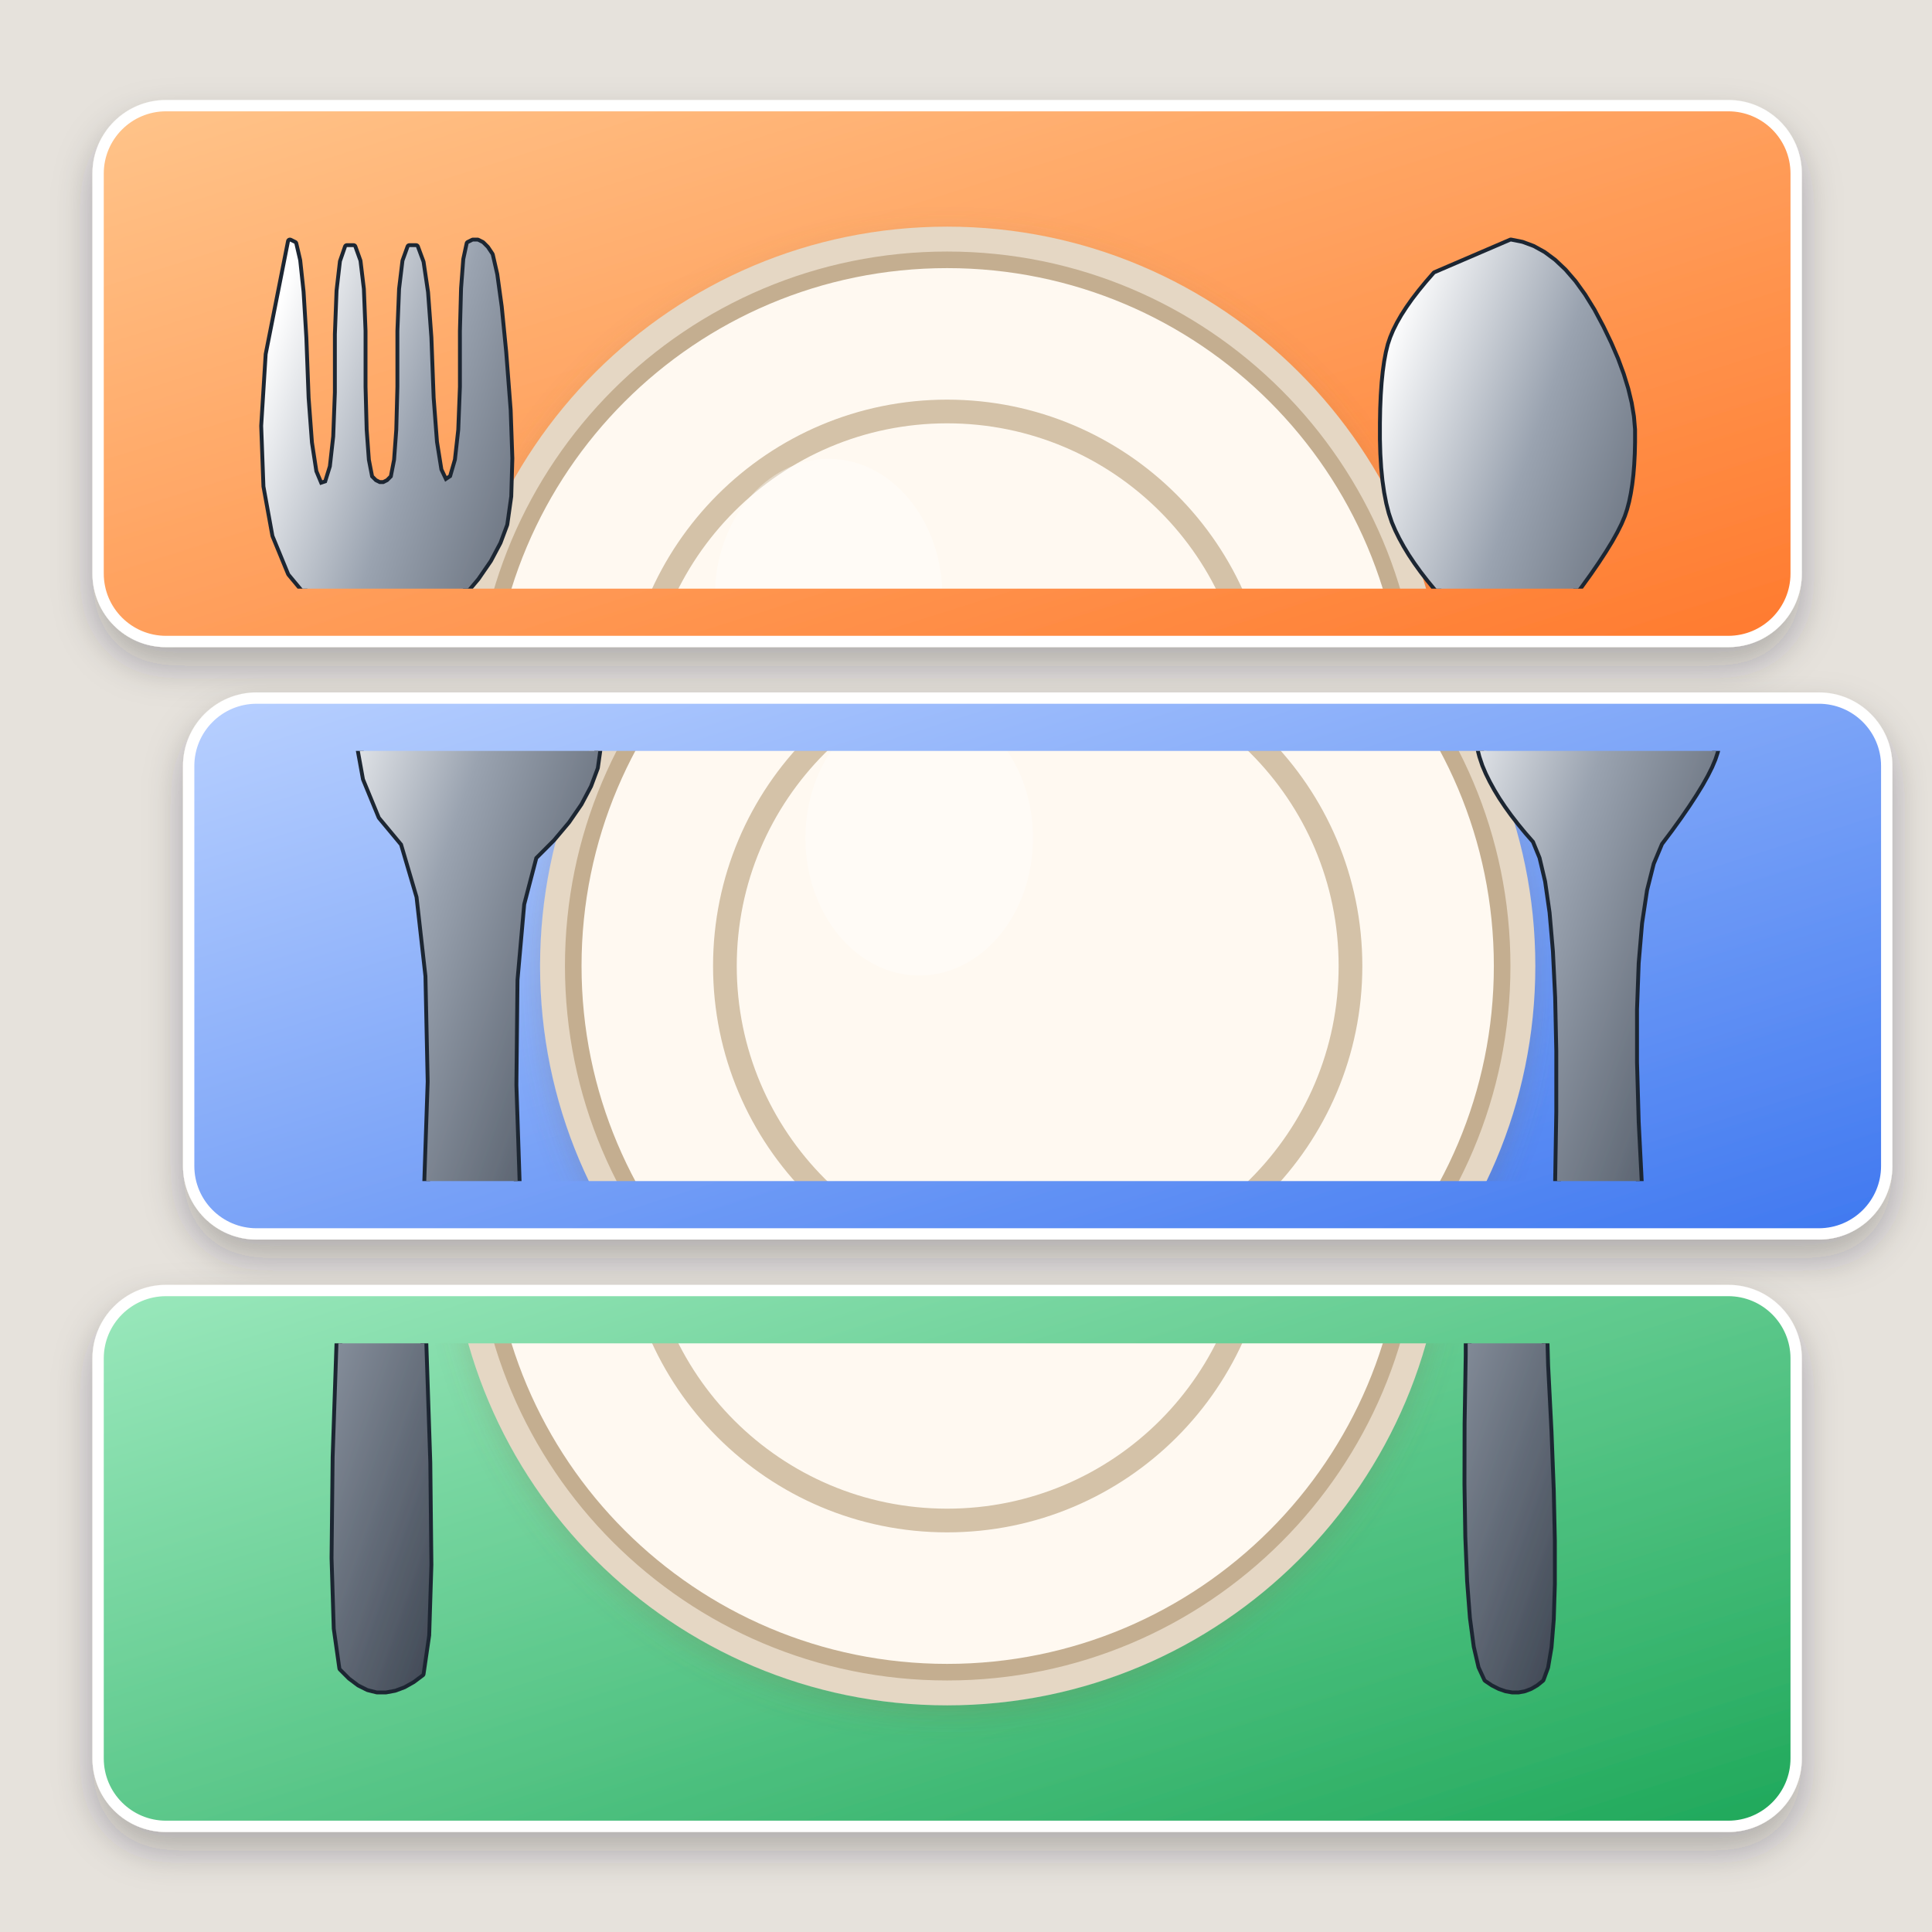
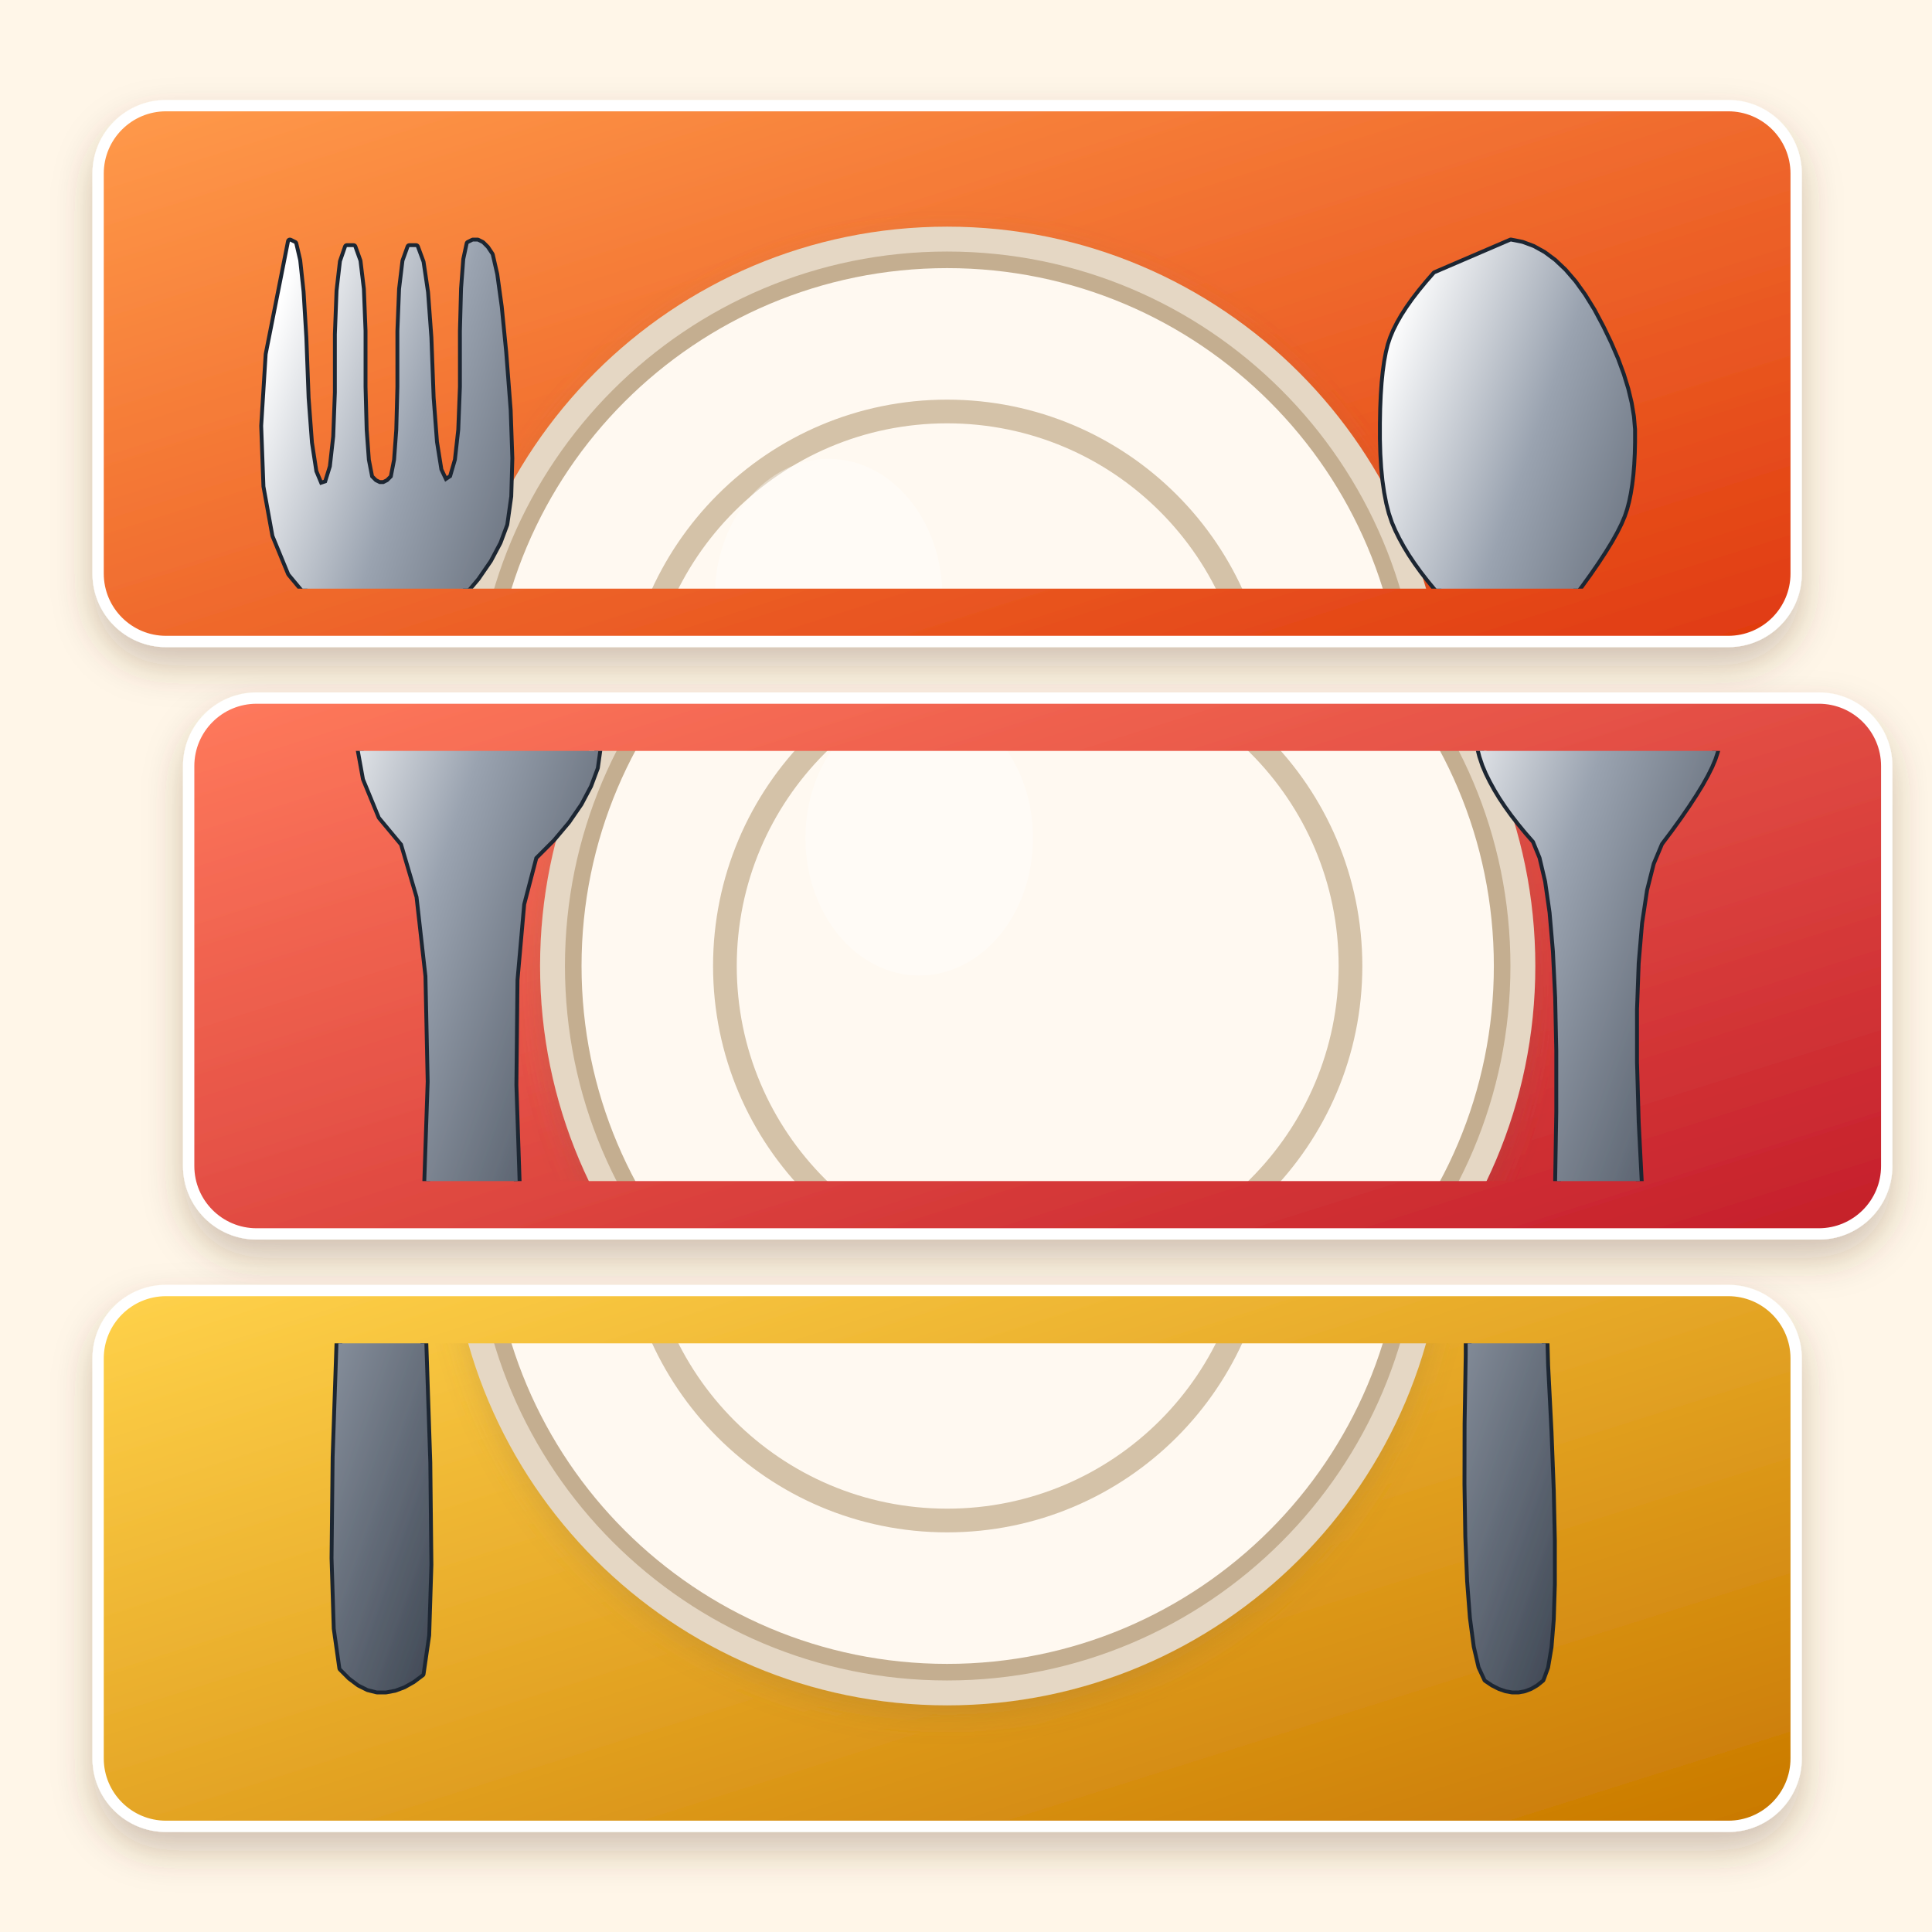
<svg xmlns="http://www.w3.org/2000/svg" xmlns:xlink="http://www.w3.org/1999/xlink" width="1024" height="1024" viewBox="0 0 1024 1024">
  <defs>
    <linearGradient id="row1" x1="0" y1="0" x2="1" y2="1">
-       <stop offset="0%" stop-color="#FFC48A" />
-       <stop offset="100%" stop-color="#FF7A2E" />
+       <stop offset="0%" stop-color="#FF9A4A" />
+       <stop offset="100%" stop-color="#E03A10" />
    </linearGradient>
    <linearGradient id="row2" x1="0" y1="0" x2="1" y2="1">
-       <stop offset="0%" stop-color="#B8D0FF" />
-       <stop offset="100%" stop-color="#3F78F0" />
+       <stop offset="0%" stop-color="#FF7A5C" />
+       <stop offset="100%" stop-color="#C41E2A" />
    </linearGradient>
    <linearGradient id="row3" x1="0" y1="0" x2="1" y2="1">
-       <stop offset="0%" stop-color="#9AE8BC" />
-       <stop offset="100%" stop-color="#1FA85A" />
+       <stop offset="0%" stop-color="#FFD24A" />
+       <stop offset="100%" stop-color="#C97800" />
    </linearGradient>
    <linearGradient id="steel" x1="0.15" y1="0" x2="0.9" y2="1">
      <stop offset="0%" stop-color="#FFFFFF" />
      <stop offset="35%" stop-color="#9AA3B0" />
      <stop offset="100%" stop-color="#2E3642" />
    </linearGradient>
    <filter id="shadow" x="-25%" y="-25%" width="150%" height="150%">
-       <feDropShadow dx="0" dy="10" stdDeviation="10" flood-color="#1A2030" flood-opacity="0.28" />
+       <feDropShadow dx="0" dy="10" stdDeviation="10" flood-color="#5C3A22" flood-opacity="0.28" />
    </filter>
    <filter id="plateShadow" x="-20%" y="-20%" width="140%" height="140%">
      <feDropShadow dx="0" dy="4" stdDeviation="6" flood-color="#8A7355" flood-opacity="0.22" />
    </filter>
    <g id="forkFull">
      <g transform="matrix(1.262406 0 0 1.262406 -231.737 -400.421)">
        <path d="M 230.25 331.45 L 231.75 332.20 L 233.06 337.83 L 234.19 348.34 L 235.12 363.73 L 235.88 384.00 L 237.00 399.01 L 238.50 408.77 L 240.38 413.27 L 242.62 412.52 L 244.31 407.08 L 245.44 396.95 L 246.00 382.12 L 246.00 362.61 L 246.56 347.97 L 247.69 338.21 L 249.38 333.33 L 251.62 333.33 L 253.31 338.02 L 254.44 347.41 L 255.00 361.48 L 255.00 380.25 L 255.38 394.70 L 256.12 404.83 L 257.25 410.65 L 258.75 412.15 L 260.25 412.90 L 261.75 412.90 L 263.25 412.15 L 264.75 410.65 L 265.88 404.83 L 266.62 394.70 L 267.00 380.25 L 267.00 361.48 L 267.56 347.41 L 268.69 338.02 L 270.38 333.33 L 272.62 333.33 L 274.50 338.40 L 276.00 348.53 L 277.12 363.73 L 277.88 384.00 L 279.00 398.82 L 280.50 408.21 L 282.38 412.15 L 284.62 410.65 L 286.31 404.83 L 287.44 394.70 L 288.00 380.25 L 288.00 361.48 L 288.38 347.22 L 289.12 337.46 L 290.25 332.20 L 291.75 331.45 L 293.25 331.45 L 294.75 332.20 L 296.25 333.70 L 297.75 335.95 L 299.25 342.52 L 300.75 353.41 L 302.25 368.61 L 303.75 388.13 L 304.31 404.27 L 303.94 417.03 L 302.62 426.42 L 300.38 432.42 L 297.19 438.43 L 293.06 444.43 L 288.00 450.44 L 282.00 456.44 L 277.88 472.21 L 275.62 497.73 L 275.25 533.02 L 276.75 578.06 L 277.12 612.41 L 276.38 636.06 L 274.50 649.01 L 271.50 651.26 L 268.50 652.95 L 265.50 654.08 L 262.50 654.64 L 259.50 654.64 L 256.50 653.89 L 253.50 652.39 L 250.50 650.14 L 247.50 647.13 L 245.62 633.81 L 244.88 610.16 L 245.25 576.19 L 246.75 531.89 L 246.00 496.42 L 243.00 469.77 L 237.75 451.94 L 230.25 442.93 L 225.00 430.17 L 222.00 413.65 L 221.25 393.39 L 222.75 369.36 L 230.25 331.45 Z" fill="url(#steel)" stroke="#1F2733" stroke-width="2.6" stroke-linejoin="round" stroke-linecap="round" paint-order="stroke fill" />
      </g>
    </g>
    <g id="spoonFull">
      <g transform="matrix(1.268313 0 0 1.268313 -1482.856 -400.481)">
        <path d="M 1249.12 329.95 L 1252.87 330.70 L 1256.53 332.06 L 1260.09 334.03 L 1263.56 336.61 L 1266.93 339.80 L 1270.22 343.60 L 1273.40 348.01 L 1276.50 353.03 L 1279.50 358.66 L 1282.12 364.11 L 1284.38 369.36 L 1286.25 374.43 L 1287.75 379.31 L 1288.88 384.00 L 1289.63 388.50 L 1290.00 392.82 L 1290.00 396.95 L 1289.91 400.84 L 1289.72 404.50 L 1289.44 407.93 L 1289.06 411.12 L 1288.59 414.08 L 1288.03 416.80 L 1287.37 419.29 L 1286.62 421.54 L 1285.55 424.07 L 1284.14 426.89 L 1282.41 429.99 L 1280.34 433.36 L 1277.95 437.02 L 1275.24 440.96 L 1272.19 445.19 L 1268.81 449.69 L 1266.00 456.40 L 1263.75 465.31 L 1262.07 476.43 L 1260.94 489.76 L 1260.38 505.29 L 1260.38 523.03 L 1260.94 542.97 L 1262.07 565.12 L 1262.82 584.68 L 1263.19 601.67 L 1263.19 616.07 L 1262.82 627.90 L 1262.07 637.14 L 1260.94 643.80 L 1259.44 647.89 L 1257.57 649.39 L 1255.64 650.51 L 1253.68 651.26 L 1251.66 651.64 L 1249.60 651.64 L 1247.49 651.26 L 1245.33 650.51 L 1243.13 649.39 L 1240.88 647.88 L 1238.95 643.71 L 1237.36 636.86 L 1236.09 627.33 L 1235.16 615.13 L 1234.55 600.26 L 1234.27 582.71 L 1234.31 562.49 L 1234.69 539.59 L 1234.69 519.18 L 1234.31 501.26 L 1233.56 485.82 L 1232.44 472.87 L 1230.94 462.41 L 1229.06 454.43 L 1226.81 448.94 L 1224.19 445.94 L 1221.75 442.98 L 1219.50 440.07 L 1217.44 437.21 L 1215.56 434.40 L 1213.88 431.63 L 1212.38 428.90 L 1211.06 426.23 L 1209.94 423.60 L 1208.95 420.64 L 1208.11 417.36 L 1207.41 413.74 L 1206.84 409.80 L 1206.42 405.53 L 1206.14 400.93 L 1206.00 396.01 L 1206.00 390.75 L 1206.09 385.87 L 1206.28 381.37 L 1206.56 377.24 L 1206.94 373.49 L 1207.41 370.11 L 1207.97 367.11 L 1208.62 364.48 L 1209.38 362.23 L 1210.36 359.88 L 1211.58 357.44 L 1213.03 354.91 L 1214.72 352.28 L 1216.64 349.56 L 1218.80 346.75 L 1221.19 343.84 L 1223.81 340.83 L 1249.12 329.95 Z" fill="url(#steel)" stroke="#1F2733" stroke-width="2.6" stroke-linejoin="round" stroke-linecap="round" paint-order="stroke fill" />
      </g>
    </g>
    <g id="dishFull">
      <g filter="url(#plateShadow)">
        <circle cx="336" cy="222" r="210" fill="#E5D7C4" />
        <circle cx="336" cy="222" r="196" fill="#FFF9F1" stroke="#C4AE90" stroke-width="7" />
        <circle cx="336" cy="222" r="132" fill="none" stroke="#D4C2A8" stroke-width="10" />
        <ellipse cx="286" cy="168" rx="48" ry="58" fill="#FFFFFF" fill-opacity="0.38" />
      </g>
    </g>
  </defs>
-   <rect width="1024" height="1024" fill="#E6E2DC" />
+   <rect width="1024" height="1024" fill="#FFF6E8" />
  <g filter="url(#shadow)" transform="translate(52 56)">
    <rect width="900" height="284" rx="36" fill="url(#row1)" stroke="#FFFFFF" stroke-width="6" />
    <svg x="28" y="28" width="844" height="228" viewBox="0 0 672 148">
      <use xlink:href="#dishFull" />
    </svg>
    <svg x="28" y="28" width="250" height="228" viewBox="0 0 200 148">
      <use xlink:href="#forkFull" />
    </svg>
    <svg x="622" y="28" width="250" height="228" viewBox="0 0 200 148">
      <use xlink:href="#spoonFull" />
    </svg>
  </g>
  <g filter="url(#shadow)" transform="translate(100 370)">
    <rect width="900" height="284" rx="36" fill="url(#row2)" stroke="#FFFFFF" stroke-width="6" />
    <svg x="28" y="28" width="844" height="228" viewBox="0 148 672 148">
      <use xlink:href="#dishFull" />
    </svg>
    <svg x="28" y="28" width="250" height="228" viewBox="0 148 200 148">
      <use xlink:href="#forkFull" />
    </svg>
    <svg x="622" y="28" width="250" height="228" viewBox="0 148 200 148">
      <use xlink:href="#spoonFull" />
    </svg>
  </g>
  <g filter="url(#shadow)" transform="translate(52 684)">
    <rect width="900" height="284" rx="36" fill="url(#row3)" stroke="#FFFFFF" stroke-width="6" />
    <svg x="28" y="28" width="844" height="228" viewBox="0 296 672 148">
      <use xlink:href="#dishFull" />
    </svg>
    <svg x="28" y="28" width="250" height="228" viewBox="0 296 200 148">
      <use xlink:href="#forkFull" />
    </svg>
    <svg x="622" y="28" width="250" height="228" viewBox="0 296 200 148">
      <use xlink:href="#spoonFull" />
    </svg>
  </g>
</svg>
